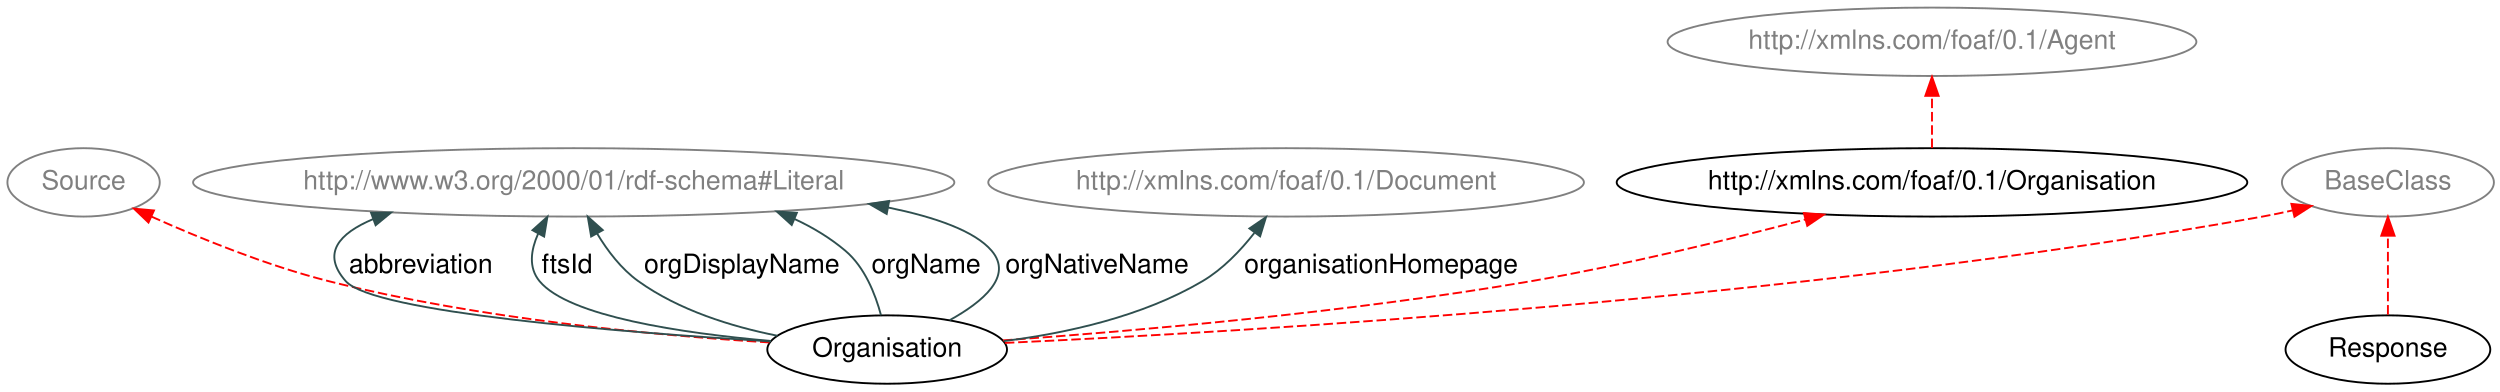
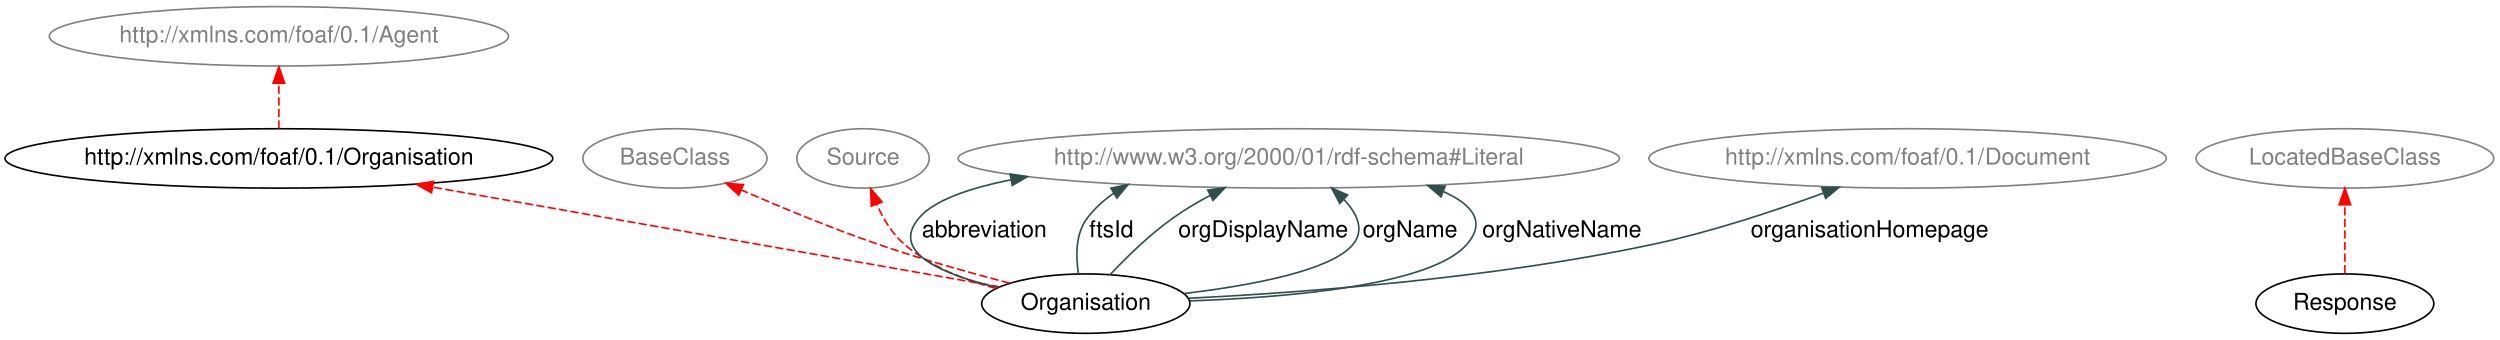
- <svg xmlns="http://www.w3.org/2000/svg" xmlns:xlink="http://www.w3.org/1999/xlink" width="1316pt" height="206pt" viewBox="0.00 0.00 1316.00 206.00">
+ <svg xmlns="http://www.w3.org/2000/svg" xmlns:xlink="http://www.w3.org/1999/xlink" width="1515pt" height="206pt" viewBox="0.00 0.00 1515.00 206.00">
  <g id="graph1" class="graph" transform="scale(1 1) rotate(0) translate(4 202)">
-     <polygon fill="white" stroke="white" points="-4,5 -4,-202 1313,-202 1313,5 -4,5" />
+     <polygon fill="white" stroke="white" points="-4,5 -4,-202 1512,-202 1512,5 -4,5" />
    <g id="node1" class="node">
      <a xlink:href="./#Organisation" xlink:title="Organisation">
-         <ellipse fill="none" stroke="black" cx="463" cy="-18" rx="63.089" ry="18" />
-         <text text-anchor="middle" x="463" y="-14.3" font-family="Helvetica,sans-Serif" font-size="14.00">Organisation</text>
+         <ellipse fill="none" stroke="black" cx="654" cy="-18" rx="63.089" ry="18" />
+         <text text-anchor="middle" x="654" y="-14.3" font-family="Helvetica,sans-Serif" font-size="14.00">Organisation</text>
      </a>
    </g>
    <g id="node3" class="node">
      <a xlink:href="./#http://xmlns.com/foaf/0.1/Organisation" xlink:title="http://xmlns.com/foaf/0.1/Organisation">
-         <ellipse fill="none" stroke="black" cx="1013" cy="-106" rx="165.971" ry="18" />
-         <text text-anchor="middle" x="1013" y="-102.3" font-family="Helvetica,sans-Serif" font-size="14.00">http://xmlns.com/foaf/0.1/Organisation</text>
+         <ellipse fill="none" stroke="black" cx="165" cy="-106" rx="165.971" ry="18" />
+         <text text-anchor="middle" x="165" y="-102.3" font-family="Helvetica,sans-Serif" font-size="14.00">http://xmlns.com/foaf/0.1/Organisation</text>
      </a>
    </g>
    <g id="edge2" class="edge">
-       <path fill="none" stroke="red" stroke-dasharray="5,2" d="M523.96,-22.818C592.082,-27.658 705.49,-37.432 802,-54 850.829,-62.383 905.15,-75.605 946.446,-86.486" />
-       <polygon fill="red" stroke="red" points="945.554,-89.87 956.117,-89.054 947.35,-83.105 945.554,-89.87" />
+       <path fill="none" stroke="red" stroke-dasharray="5,2" d="M601.668,-28.203C519.763,-42.608 360.134,-70.682 258.237,-88.602" />
+       <polygon fill="red" stroke="red" points="257.498,-85.179 248.255,-90.358 258.71,-92.073 257.498,-85.179" />
    </g>
    <g id="node4" class="node">
-       <a xlink:href="./#Response" xlink:title="BaseClass">
-         <ellipse fill="none" stroke="gray" cx="1253" cy="-106" rx="55.79" ry="18" />
-         <text text-anchor="middle" x="1253" y="-102.3" font-family="Helvetica,sans-Serif" font-size="14.00" fill="gray">BaseClass</text>
+       <a xlink:href="./#Organisation" xlink:title="BaseClass">
+         <ellipse fill="none" stroke="gray" cx="405" cy="-106" rx="55.79" ry="18" />
+         <text text-anchor="middle" x="405" y="-102.3" font-family="Helvetica,sans-Serif" font-size="14.00" fill="gray">BaseClass</text>
      </a>
    </g>
    <g id="edge4" class="edge">
-       <path fill="none" stroke="red" stroke-dasharray="5,2" d="M524.964,-21.483C650.667,-27.269 944.318,-44.61 1187,-88 1192.11,-88.914 1197.41,-90.014 1202.68,-91.209" />
-       <polygon fill="red" stroke="red" points="1202.18,-94.689 1212.72,-93.602 1203.81,-87.88 1202.18,-94.689" />
+       <path fill="none" stroke="red" stroke-dasharray="5,2" d="M607.801,-30.387C583.784,-36.669 554.078,-45.009 528,-54 499.956,-63.669 469.122,-76.458 445.341,-86.811" />
+       <polygon fill="red" stroke="red" points="443.69,-83.713 435.939,-90.937 446.503,-90.123 443.69,-83.713" />
    </g>
    <g id="node6" class="node">
      <a xlink:href="./#Organisation" xlink:title="Source">
-         <ellipse fill="none" stroke="gray" cx="40" cy="-106" rx="40.094" ry="18" />
-         <text text-anchor="middle" x="40" y="-102.3" font-family="Helvetica,sans-Serif" font-size="14.00" fill="gray">Source</text>
+         <ellipse fill="none" stroke="gray" cx="519" cy="-106" rx="40.094" ry="18" />
+         <text text-anchor="middle" x="519" y="-102.3" font-family="Helvetica,sans-Serif" font-size="14.00" fill="gray">Source</text>
      </a>
    </g>
    <g id="edge6" class="edge">
-       <path fill="none" stroke="red" stroke-dasharray="5,2" d="M401.065,-21.731C340.98,-25.463 247.616,-34.136 169,-54 136.495,-62.213 101.194,-76.576 75.751,-87.97" />
-       <polygon fill="red" stroke="red" points="74.163,-84.848 66.509,-92.173 77.06,-91.22 74.163,-84.848" />
+       <path fill="none" stroke="red" stroke-dasharray="5,2" d="M599.562,-27.192C580.291,-32.303 559.557,-40.586 544,-54 536.621,-60.363 531.213,-69.412 527.355,-78.126" />
+       <polygon fill="red" stroke="red" points="524.009,-77.072 523.635,-87.66 530.53,-79.616 524.009,-77.072" />
    </g>
-     <g id="node12" class="node">
+     <g id="node13" class="node">
      <a xlink:href="./#http://www.w3.org/2000/01/rdf-schema#Literal" xlink:title="http://www.w3.org/2000/01/rdf-schema#Literal">
-         <ellipse fill="none" stroke="gray" cx="298" cy="-106" rx="200.365" ry="18" />
-         <text text-anchor="middle" x="298" y="-102.3" font-family="Helvetica,sans-Serif" font-size="14.00" fill="gray">http://www.w3.org/2000/01/rdf-schema#Literal</text>
+         <ellipse fill="none" stroke="gray" cx="777" cy="-106" rx="200.365" ry="18" />
+         <text text-anchor="middle" x="777" y="-102.3" font-family="Helvetica,sans-Serif" font-size="14.00" fill="gray">http://www.w3.org/2000/01/rdf-schema#Literal</text>
      </a>
    </g>
    <g id="edge12" class="edge">
      <a xlink:href="./#abbreviation" xlink:title="abbreviation">
-         <path fill="none" stroke="darkslategray" d="M401.495,-22.284C322.158,-27.16 192.555,-37.549 178,-54 165.11,-68.57 174.397,-79.105 192.424,-86.672" />
-         <polygon fill="darkslategray" stroke="darkslategray" points="191.323,-89.996 201.917,-90.153 193.733,-83.424 191.323,-89.996" />
+         <path fill="none" stroke="darkslategray" d="M600.962,-27.726C567.922,-35.435 534.862,-48.808 553,-70 561.993,-80.507 582.927,-87.883 608.569,-93.055" />
+         <polygon fill="darkslategray" stroke="darkslategray" points="608.14,-96.535 618.613,-94.931 609.425,-89.654 608.14,-96.535" />
      </a>
      <a xlink:href="./#abbreviation" xlink:title="abbreviation">
-         <text text-anchor="middle" x="217.5" y="-58.3" font-family="Helvetica,sans-Serif" font-size="14.00">abbreviation</text>
+         <text text-anchor="middle" x="592.5" y="-58.3" font-family="Helvetica,sans-Serif" font-size="14.00">abbreviation</text>
      </a>
    </g>
    <g id="edge14" class="edge">
      <a xlink:href="./#ftsId" xlink:title="ftsId">
-         <path fill="none" stroke="darkslategray" d="M401.864,-22.499C354.83,-26.619 295.356,-35.428 280,-54 274.112,-61.121 275.41,-70.303 279.24,-78.91" />
-         <polygon fill="darkslategray" stroke="darkslategray" points="276.292,-80.813 284.17,-87.898 282.43,-77.447 276.292,-80.813" />
+         <path fill="none" stroke="darkslategray" d="M649.536,-36.299C647.831,-47.06 647.766,-60.593 655,-70 659.525,-75.885 664.971,-80.826 671.019,-84.972" />
+         <polygon fill="darkslategray" stroke="darkslategray" points="669.235,-87.983 679.607,-90.145 672.847,-81.987 669.235,-87.983" />
      </a>
      <a xlink:href="./#ftsId" xlink:title="ftsId">
-         <text text-anchor="middle" x="294.5" y="-58.3" font-family="Helvetica,sans-Serif" font-size="14.00">ftsId</text>
+         <text text-anchor="middle" x="669.5" y="-58.3" font-family="Helvetica,sans-Serif" font-size="14.00">ftsId</text>
      </a>
    </g>
    <g id="edge16" class="edge">
      <a xlink:href="./#orgDisplayName" xlink:title="orgDisplayName">
-         <path fill="none" stroke="darkslategray" d="M405.296,-25.248C380.934,-30.097 353.333,-38.708 332,-54 323.048,-60.417 315.778,-69.981 310.292,-79.099" />
-         <polygon fill="darkslategray" stroke="darkslategray" points="307.182,-77.491 305.404,-87.936 313.307,-80.879 307.182,-77.491" />
+         <path fill="none" stroke="darkslategray" d="M668.668,-35.508C678.743,-46.214 692.814,-59.981 707,-70 713.94,-74.901 721.666,-79.496 729.38,-83.643" />
+         <polygon fill="darkslategray" stroke="darkslategray" points="727.892,-86.813 738.383,-88.295 731.106,-80.594 727.892,-86.813" />
      </a>
      <a xlink:href="./#orgDisplayName" xlink:title="orgDisplayName">
-         <text text-anchor="middle" x="386.5" y="-58.3" font-family="Helvetica,sans-Serif" font-size="14.00">orgDisplayName</text>
+         <text text-anchor="middle" x="761.5" y="-58.3" font-family="Helvetica,sans-Serif" font-size="14.00">orgDisplayName</text>
      </a>
    </g>
    <g id="edge18" class="edge">
      <a xlink:href="./#orgName" xlink:title="orgName">
-         <path fill="none" stroke="darkslategray" d="M459.764,-36.042C456.762,-47.26 451.163,-61.409 441,-70 433.012,-76.752 423.924,-82.24 414.292,-86.695" />
-         <polygon fill="darkslategray" stroke="darkslategray" points="412.759,-83.544 404.908,-90.658 415.482,-89.992 412.759,-83.544" />
+         <path fill="none" stroke="darkslategray" d="M713.703,-24.131C754.388,-29.009 803.125,-38.046 816,-54 823.055,-62.742 818.511,-72.505 810.407,-81.13" />
+         <polygon fill="darkslategray" stroke="darkslategray" points="807.888,-78.693 802.939,-88.06 812.65,-83.824 807.888,-78.693" />
      </a>
      <a xlink:href="./#orgName" xlink:title="orgName">
-         <text text-anchor="middle" x="483.5" y="-58.3" font-family="Helvetica,sans-Serif" font-size="14.00">orgName</text>
+         <text text-anchor="middle" x="850.5" y="-58.3" font-family="Helvetica,sans-Serif" font-size="14.00">orgName</text>
      </a>
    </g>
    <g id="edge20" class="edge">
      <a xlink:href="./#orgNativeName" xlink:title="orgNativeName">
-         <path fill="none" stroke="darkslategray" d="M495.895,-33.449C513.493,-43.177 529.412,-56.628 518,-70 509.178,-80.336 488.622,-87.635 463.439,-92.785" />
-         <polygon fill="darkslategray" stroke="darkslategray" points="462.749,-89.354 453.576,-94.656 464.053,-96.231 462.749,-89.354" />
+         <path fill="none" stroke="darkslategray" d="M717.028,-19.654C777.834,-21.782 863.711,-29.242 885,-54 896.916,-67.857 887.825,-78.218 870.78,-85.847" />
+         <polygon fill="darkslategray" stroke="darkslategray" points="869.248,-82.688 861.211,-89.591 871.799,-89.207 869.248,-82.688" />
      </a>
      <a xlink:href="./#orgNativeName" xlink:title="orgNativeName">
-         <text text-anchor="middle" x="573.5" y="-58.3" font-family="Helvetica,sans-Serif" font-size="14.00">orgNativeName</text>
+         <text text-anchor="middle" x="942.5" y="-58.3" font-family="Helvetica,sans-Serif" font-size="14.00">orgNativeName</text>
      </a>
    </g>
-     <g id="node18" class="node">
+     <g id="node19" class="node">
      <a xlink:href="./#http://xmlns.com/foaf/0.1/Document" xlink:title="http://xmlns.com/foaf/0.1/Document">
-         <ellipse fill="none" stroke="gray" cx="673" cy="-106" rx="156.772" ry="18" />
-         <text text-anchor="middle" x="673" y="-102.3" font-family="Helvetica,sans-Serif" font-size="14.00" fill="gray">http://xmlns.com/foaf/0.1/Document</text>
+         <ellipse fill="none" stroke="gray" cx="1152" cy="-106" rx="156.772" ry="18" />
+         <text text-anchor="middle" x="1152" y="-102.3" font-family="Helvetica,sans-Serif" font-size="14.00" fill="gray">http://xmlns.com/foaf/0.1/Document</text>
      </a>
    </g>
    <g id="edge22" class="edge">
      <a xlink:href="./#organisationHomepage" xlink:title="organisationHomepage">
-         <path fill="none" stroke="darkslategray" d="M524.409,-22.459C557.3,-26.568 597.424,-35.356 629,-54 639.639,-60.282 648.991,-70.066 656.306,-79.391" />
-         <polygon fill="darkslategray" stroke="darkslategray" points="653.684,-81.733 662.43,-87.712 659.322,-77.583 653.684,-81.733" />
+         <path fill="none" stroke="darkslategray" d="M716.151,-21.243C785.536,-24.688 900.844,-33.231 998,-54 1033.01,-61.485 1071.23,-74.113 1100.83,-84.93" />
+         <polygon fill="darkslategray" stroke="darkslategray" points="1099.93,-88.329 1110.52,-88.519 1102.36,-81.764 1099.93,-88.329" />
      </a>
      <a xlink:href="./#organisationHomepage" xlink:title="organisationHomepage">
-         <text text-anchor="middle" x="723" y="-58.3" font-family="Helvetica,sans-Serif" font-size="14.00">organisationHomepage</text>
+         <text text-anchor="middle" x="1129" y="-58.3" font-family="Helvetica,sans-Serif" font-size="14.00">organisationHomepage</text>
      </a>
    </g>
-     <g id="node10" class="node">
+     <g id="node11" class="node">
      <a xlink:href="./#http://xmlns.com/foaf/0.1/Organisation" xlink:title="http://xmlns.com/foaf/0.1/Agent">
-         <ellipse fill="none" stroke="gray" cx="1013" cy="-180" rx="139.175" ry="18" />
-         <text text-anchor="middle" x="1013" y="-176.3" font-family="Helvetica,sans-Serif" font-size="14.00" fill="gray">http://xmlns.com/foaf/0.1/Agent</text>
+         <ellipse fill="none" stroke="gray" cx="165" cy="-180" rx="139.175" ry="18" />
+         <text text-anchor="middle" x="165" y="-176.3" font-family="Helvetica,sans-Serif" font-size="14.00" fill="gray">http://xmlns.com/foaf/0.1/Agent</text>
      </a>
    </g>
    <g id="edge10" class="edge">
-       <path fill="none" stroke="red" stroke-dasharray="5,2" d="M1013,-124.063C1013,-132.193 1013,-142.124 1013,-151.295" />
-       <polygon fill="red" stroke="red" points="1009.5,-151.559 1013,-161.559 1016.5,-151.559 1009.5,-151.559" />
+       <path fill="none" stroke="red" stroke-dasharray="5,2" d="M165,-124.063C165,-132.193 165,-142.124 165,-151.295" />
+       <polygon fill="red" stroke="red" points="161.5,-151.559 165,-161.559 168.5,-151.559 161.5,-151.559" />
    </g>
    <g id="node8" class="node">
      <a xlink:href="./#Response" xlink:title="Response">
-         <ellipse fill="none" stroke="black" cx="1253" cy="-18" rx="53.891" ry="18" />
-         <text text-anchor="middle" x="1253" y="-14.3" font-family="Helvetica,sans-Serif" font-size="14.00">Response</text>
+         <ellipse fill="none" stroke="black" cx="1417" cy="-18" rx="53.891" ry="18" />
+         <text text-anchor="middle" x="1417" y="-14.3" font-family="Helvetica,sans-Serif" font-size="14.00">Response</text>
+       </a>
+     </g>
+     <g id="node9" class="node">
+       <a xlink:href="./#Response" xlink:title="LocatedBaseClass">
+         <ellipse fill="none" stroke="gray" cx="1417" cy="-106" rx="90.184" ry="18" />
+         <text text-anchor="middle" x="1417" y="-102.3" font-family="Helvetica,sans-Serif" font-size="14.00" fill="gray">LocatedBaseClass</text>
      </a>
    </g>
    <g id="edge8" class="edge">
-       <path fill="none" stroke="red" stroke-dasharray="5,2" d="M1253,-36.403C1253,-48.254 1253,-64.183 1253,-77.708" />
-       <polygon fill="red" stroke="red" points="1249.5,-77.916 1253,-87.916 1256.5,-77.916 1249.5,-77.916" />
+       <path fill="none" stroke="red" stroke-dasharray="5,2" d="M1417,-36.403C1417,-48.254 1417,-64.183 1417,-77.708" />
+       <polygon fill="red" stroke="red" points="1413.5,-77.916 1417,-87.916 1420.5,-77.916 1413.5,-77.916" />
    </g>
  </g>
</svg>
